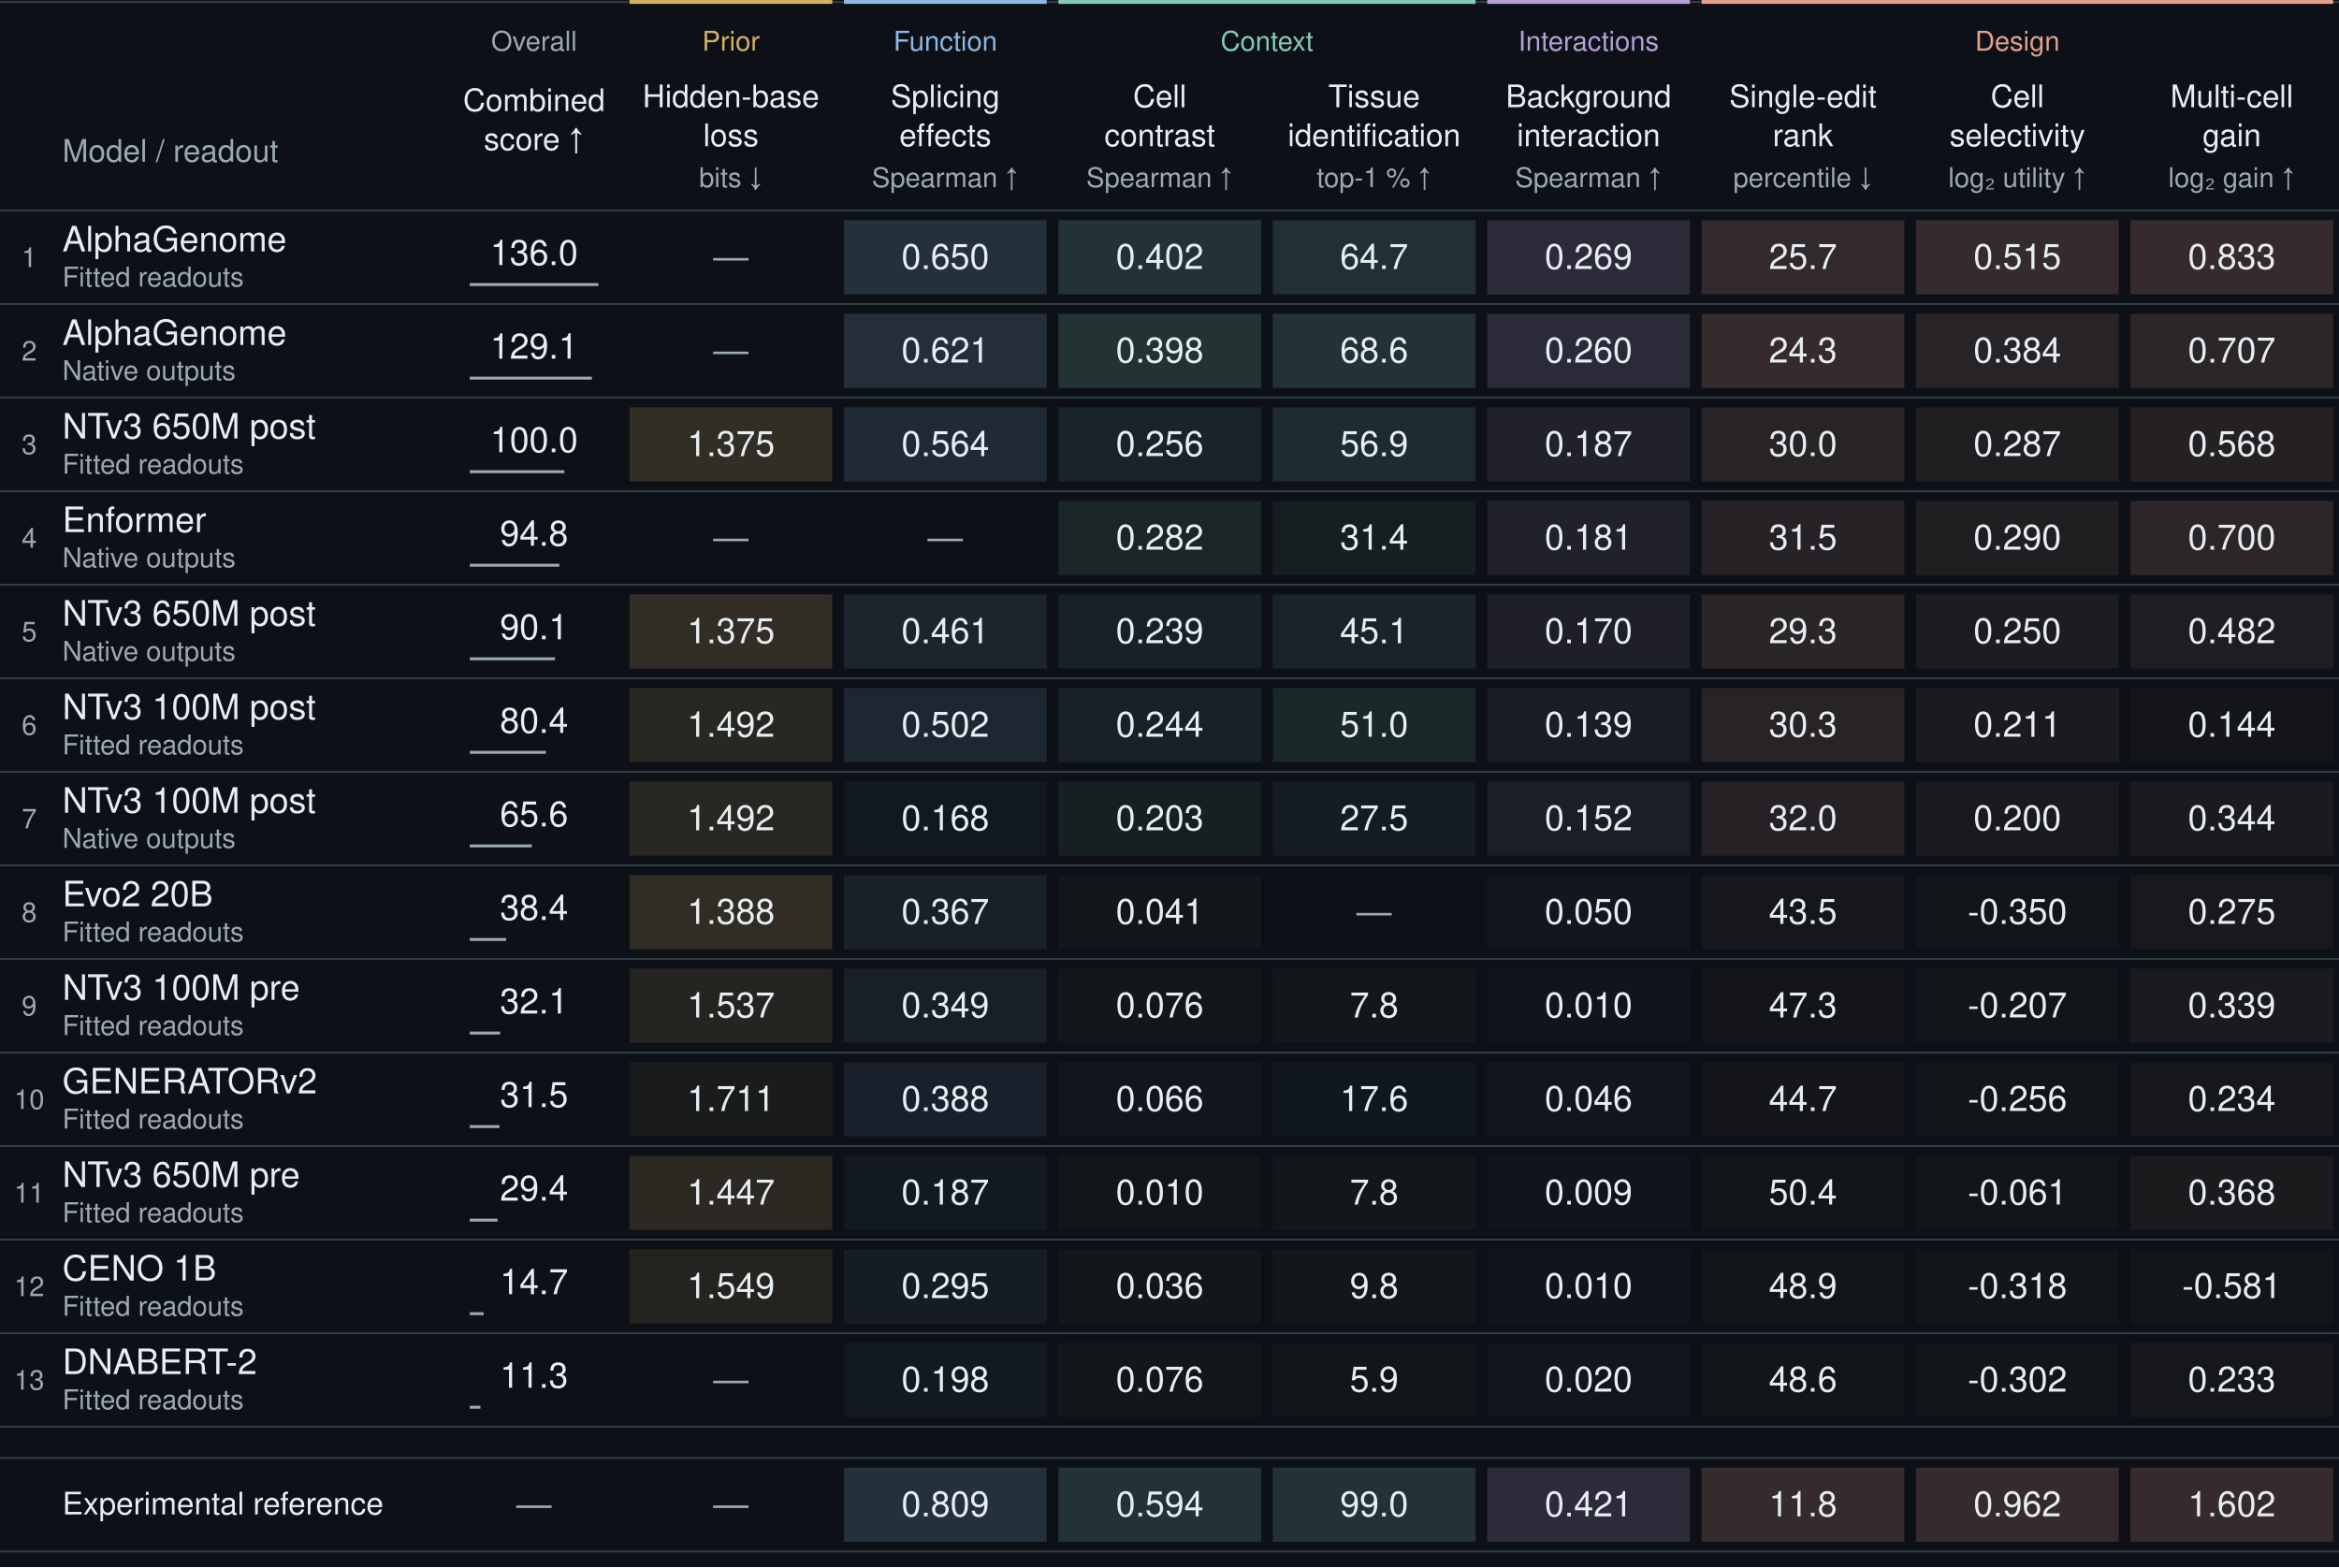
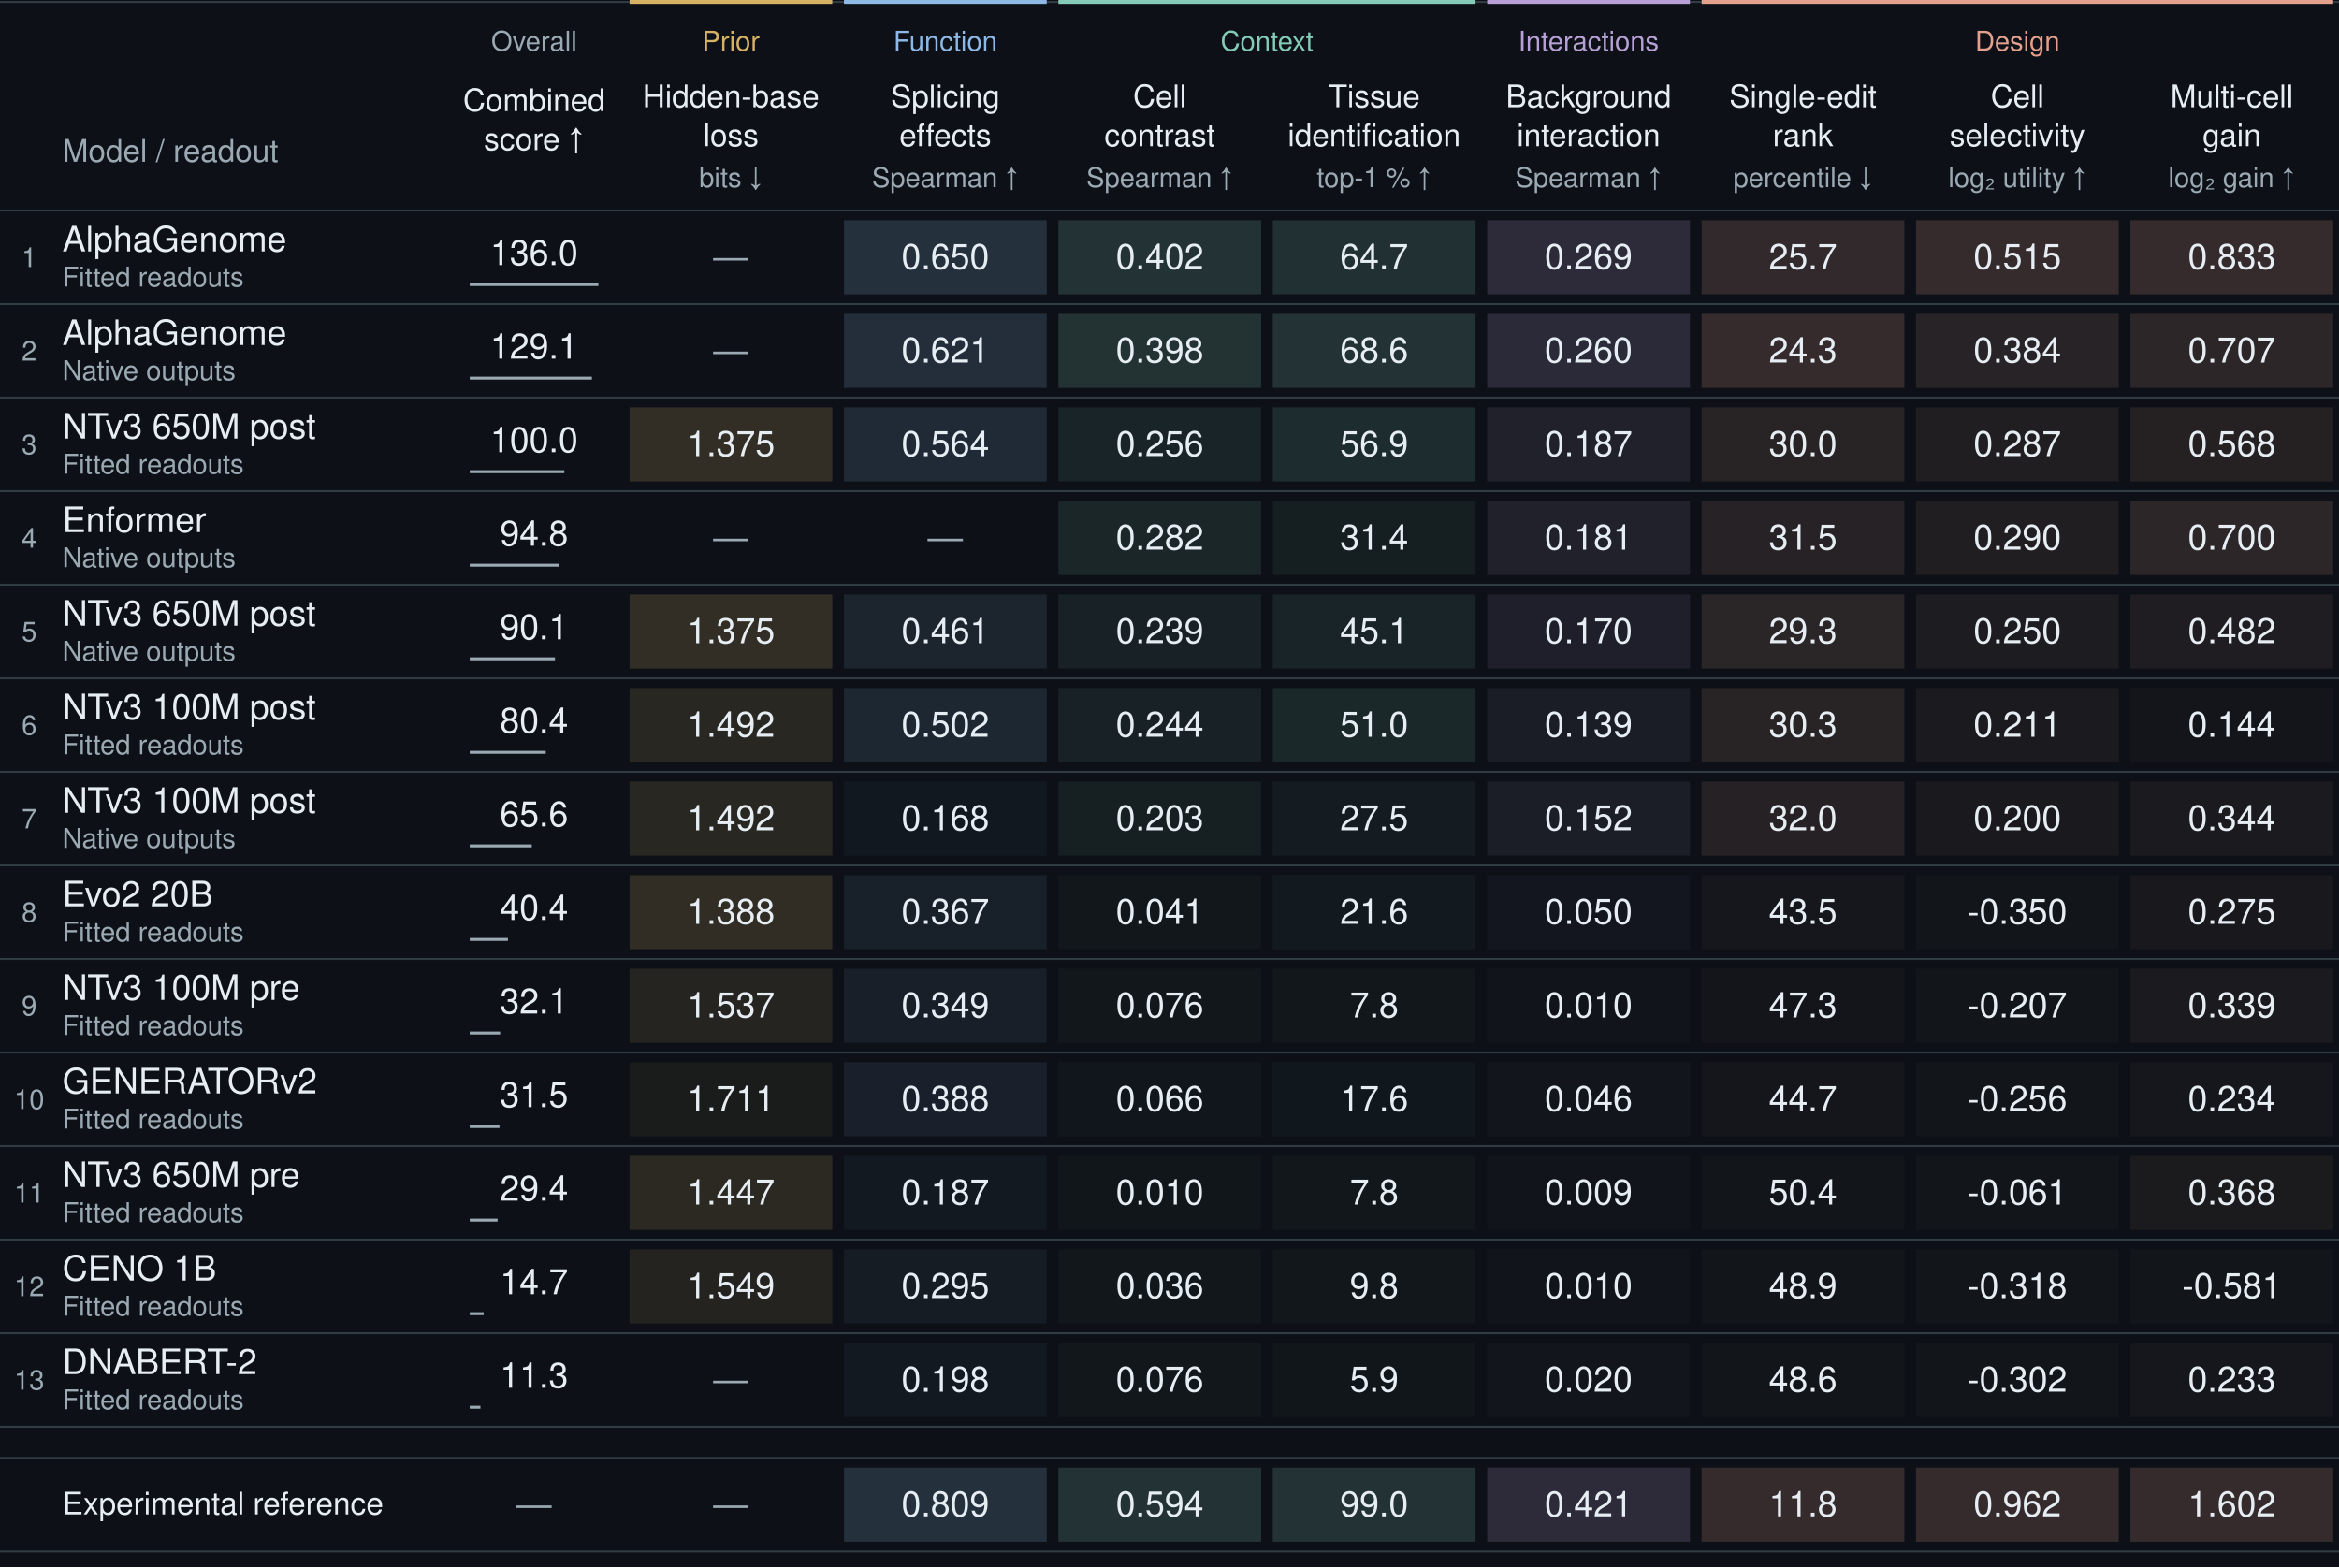
<svg xmlns="http://www.w3.org/2000/svg" width="1200" height="804" viewBox="0 0 1200 804" role="img" aria-labelledby="title desc">
  <style>text{font-family:-apple-system,BlinkMacSystemFont,'Segoe UI',Helvetica,Arial,sans-serif;fill:#e6edf3;font-variant-numeric:tabular-nums}.muted{fill:#9ba9b2}.name{font-size:18px;font-weight:500}.value{font-size:18px}.label{font-size:16px}.small{font-size:14px}</style>
  <rect width="1200" height="804" fill="#0d1117" />
  <path d="M0 1H1200" stroke="#303c42" stroke-width="1" />
  <text x="32" y="83" class="label muted" text-anchor="start">Model / readout</text>
  <text x="274" y="26" class="small muted" text-anchor="middle">Overall</text>
  <text x="274" y="57" class="label" text-anchor="middle">Combined</text>
  <text x="274" y="77" class="label" text-anchor="middle">score ↑</text>
  <path d="M323 1H427" stroke="#d6b063" stroke-width="2" />
  <text x="375" y="26" class="small" text-anchor="middle" style="fill:#d6b063">Prior</text>
  <path d="M433 1H537" stroke="#8eb9e6" stroke-width="2" />
  <text x="485" y="26" class="small" text-anchor="middle" style="fill:#8eb9e6">Function</text>
  <path d="M543 1H757" stroke="#83cbb7" stroke-width="2" />
  <text x="650" y="26" class="small" text-anchor="middle" style="fill:#83cbb7">Context</text>
  <path d="M763 1H867" stroke="#b6a0d5" stroke-width="2" />
  <text x="815" y="26" class="small" text-anchor="middle" style="fill:#b6a0d5">Interactions</text>
  <path d="M873 1H1197" stroke="#e3a08d" stroke-width="2" />
  <text x="1035" y="26" class="small" text-anchor="middle" style="fill:#e3a08d">Design</text>
  <text x="375" y="55" class="label" text-anchor="middle">Hidden-base</text>
  <text x="375" y="75" class="label" text-anchor="middle">loss</text>
  <text x="375" y="96" class="small muted" text-anchor="middle">bits ↓</text>
  <text x="485" y="55" class="label" text-anchor="middle">Splicing</text>
  <text x="485" y="75" class="label" text-anchor="middle">effects</text>
  <text x="485" y="96" class="small muted" text-anchor="middle">Spearman ↑</text>
  <text x="595" y="55" class="label" text-anchor="middle">Cell</text>
  <text x="595" y="75" class="label" text-anchor="middle">contrast</text>
  <text x="595" y="96" class="small muted" text-anchor="middle">Spearman ↑</text>
  <text x="705" y="55" class="label" text-anchor="middle">Tissue</text>
  <text x="705" y="75" class="label" text-anchor="middle">identification</text>
  <text x="705" y="96" class="small muted" text-anchor="middle">top-1 % ↑</text>
  <text x="815" y="55" class="label" text-anchor="middle">Background</text>
  <text x="815" y="75" class="label" text-anchor="middle">interaction</text>
  <text x="815" y="96" class="small muted" text-anchor="middle">Spearman ↑</text>
  <text x="925" y="55" class="label" text-anchor="middle">Single-edit</text>
  <text x="925" y="75" class="label" text-anchor="middle">rank</text>
  <text x="925" y="96" class="small muted" text-anchor="middle">percentile ↓</text>
  <text x="1035" y="55" class="label" text-anchor="middle">Cell</text>
  <text x="1035" y="75" class="label" text-anchor="middle">selectivity</text>
  <text x="1035" y="96" class="small muted" text-anchor="middle">log₂ utility ↑</text>
  <text x="1145" y="55" class="label" text-anchor="middle">Multi-cell</text>
  <text x="1145" y="75" class="label" text-anchor="middle">gain</text>
  <text x="1145" y="96" class="small muted" text-anchor="middle">log₂ gain ↑</text>
  <path d="M0 108H1200" stroke="#303c42" stroke-width="1" />
  <text x="15" y="137" class="small muted" text-anchor="middle">1</text>
  <text x="32" y="129" class="name" text-anchor="start">AlphaGenome</text>
  <text x="32" y="147" class="small muted" text-anchor="start">Fitted readouts</text>
  <text x="274" y="136" class="value" text-anchor="middle">136.0</text>
  <path d="M241 146H307" stroke="#9ba9b2" stroke-width="1.5" />
  <text x="375" y="138" class="value muted" text-anchor="middle">—</text>
  <rect x="433" y="113" width="104" height="38" fill="#8eb9e6" opacity="0.185" />
  <text x="485" y="138" class="value" text-anchor="middle">0.650</text>
  <rect x="543" y="113" width="104" height="38" fill="#83cbb7" opacity="0.185" />
  <text x="595" y="138" class="value" text-anchor="middle">0.402</text>
  <rect x="653" y="113" width="104" height="38" fill="#83cbb7" opacity="0.17" />
  <text x="705" y="138" class="value" text-anchor="middle">64.7</text>
  <rect x="763" y="113" width="104" height="38" fill="#b6a0d5" opacity="0.185" />
  <text x="815" y="138" class="value" text-anchor="middle">0.269</text>
  <rect x="873" y="113" width="104" height="38" fill="#e3a08d" opacity="0.171" />
  <text x="925" y="138" class="value" text-anchor="middle">25.7</text>
  <rect x="983" y="113" width="104" height="38" fill="#e3a08d" opacity="0.185" />
  <text x="1035" y="138" class="value" text-anchor="middle">0.515</text>
  <rect x="1093" y="113" width="104" height="38" fill="#e3a08d" opacity="0.185" />
  <text x="1145" y="138" class="value" text-anchor="middle">0.833</text>
  <path d="M0 156H1200" stroke="#303c42" stroke-width="1" />
  <text x="15" y="185" class="small muted" text-anchor="middle">2</text>
  <text x="32" y="177" class="name" text-anchor="start">AlphaGenome</text>
  <text x="32" y="195" class="small muted" text-anchor="start">Native outputs</text>
  <text x="274" y="184" class="value" text-anchor="middle">129.1</text>
  <path d="M241 194H303.668" stroke="#9ba9b2" stroke-width="1.5" />
  <text x="375" y="186" class="value muted" text-anchor="middle">—</text>
  <rect x="433" y="161" width="104" height="38" fill="#8eb9e6" opacity="0.174" />
  <text x="485" y="186" class="value" text-anchor="middle">0.621</text>
  <rect x="543" y="161" width="104" height="38" fill="#83cbb7" opacity="0.182" />
  <text x="595" y="186" class="value" text-anchor="middle">0.398</text>
  <rect x="653" y="161" width="104" height="38" fill="#83cbb7" opacity="0.185" />
  <text x="705" y="186" class="value" text-anchor="middle">68.6</text>
  <rect x="763" y="161" width="104" height="38" fill="#b6a0d5" opacity="0.176" />
  <text x="815" y="186" class="value" text-anchor="middle">0.260</text>
  <rect x="873" y="161" width="104" height="38" fill="#e3a08d" opacity="0.185" />
  <text x="925" y="186" class="value" text-anchor="middle">24.3</text>
  <rect x="983" y="161" width="104" height="38" fill="#e3a08d" opacity="0.125" />
  <text x="1035" y="186" class="value" text-anchor="middle">0.384</text>
  <rect x="1093" y="161" width="104" height="38" fill="#e3a08d" opacity="0.148" />
  <text x="1145" y="186" class="value" text-anchor="middle">0.707</text>
  <path d="M0 204H1200" stroke="#303c42" stroke-width="1" />
  <text x="15" y="233" class="small muted" text-anchor="middle">3</text>
  <text x="32" y="225" class="name" text-anchor="start">NTv3 650M post</text>
  <text x="32" y="243" class="small muted" text-anchor="start">Fitted readouts</text>
  <text x="274" y="232" class="value" text-anchor="middle">100.0</text>
  <path d="M241 242H289.537" stroke="#9ba9b2" stroke-width="1.5" />
  <rect x="323" y="209" width="104" height="38" fill="#d6b063" opacity="0.185" />
  <text x="375" y="234" class="value" text-anchor="middle">1.375</text>
  <rect x="433" y="209" width="104" height="38" fill="#8eb9e6" opacity="0.152" />
  <text x="485" y="234" class="value" text-anchor="middle">0.564</text>
  <rect x="543" y="209" width="104" height="38" fill="#83cbb7" opacity="0.103" />
  <text x="595" y="234" class="value" text-anchor="middle">0.256</text>
  <rect x="653" y="209" width="104" height="38" fill="#83cbb7" opacity="0.142" />
  <text x="705" y="234" class="value" text-anchor="middle">56.9</text>
  <rect x="763" y="209" width="104" height="38" fill="#b6a0d5" opacity="0.114" />
  <text x="815" y="234" class="value" text-anchor="middle">0.187</text>
  <rect x="873" y="209" width="104" height="38" fill="#e3a08d" opacity="0.132" />
  <text x="925" y="234" class="value" text-anchor="middle">30.0</text>
  <rect x="983" y="209" width="104" height="38" fill="#e3a08d" opacity="0.088" />
  <text x="1035" y="234" class="value" text-anchor="middle">0.287</text>
  <rect x="1093" y="209" width="104" height="38" fill="#e3a08d" opacity="0.112" />
  <text x="1145" y="234" class="value" text-anchor="middle">0.568</text>
  <path d="M0 252H1200" stroke="#303c42" stroke-width="1" />
  <text x="15" y="281" class="small muted" text-anchor="middle">4</text>
  <text x="32" y="273" class="name" text-anchor="start">Enformer</text>
  <text x="32" y="291" class="small muted" text-anchor="start">Native outputs</text>
  <text x="274" y="280" class="value" text-anchor="middle">94.8</text>
  <path d="M241 290H286.99" stroke="#9ba9b2" stroke-width="1.5" />
  <text x="375" y="282" class="value muted" text-anchor="middle">—</text>
  <text x="485" y="282" class="value muted" text-anchor="middle">—</text>
  <rect x="543" y="257" width="104" height="38" fill="#83cbb7" opacity="0.116" />
  <text x="595" y="282" class="value" text-anchor="middle">0.282</text>
  <rect x="653" y="257" width="104" height="38" fill="#83cbb7" opacity="0.068" />
  <text x="705" y="282" class="value" text-anchor="middle">31.4</text>
  <rect x="763" y="257" width="104" height="38" fill="#b6a0d5" opacity="0.11" />
  <text x="815" y="282" class="value" text-anchor="middle">0.181</text>
  <rect x="873" y="257" width="104" height="38" fill="#e3a08d" opacity="0.12" />
  <text x="925" y="282" class="value" text-anchor="middle">31.5</text>
  <rect x="983" y="257" width="104" height="38" fill="#e3a08d" opacity="0.089" />
  <text x="1035" y="282" class="value" text-anchor="middle">0.290</text>
  <rect x="1093" y="257" width="104" height="38" fill="#e3a08d" opacity="0.146" />
  <text x="1145" y="282" class="value" text-anchor="middle">0.700</text>
  <path d="M0 300H1200" stroke="#303c42" stroke-width="1" />
  <text x="15" y="329" class="small muted" text-anchor="middle">5</text>
  <text x="32" y="321" class="name" text-anchor="start">NTv3 650M post</text>
  <text x="32" y="339" class="small muted" text-anchor="start">Native outputs</text>
  <text x="274" y="328" class="value" text-anchor="middle">90.1</text>
  <path d="M241 338H284.723" stroke="#9ba9b2" stroke-width="1.5" />
  <rect x="323" y="305" width="104" height="38" fill="#d6b063" opacity="0.185" />
  <text x="375" y="330" class="value" text-anchor="middle">1.375</text>
  <rect x="433" y="305" width="104" height="38" fill="#8eb9e6" opacity="0.117" />
  <text x="485" y="330" class="value" text-anchor="middle">0.461</text>
  <rect x="543" y="305" width="104" height="38" fill="#83cbb7" opacity="0.095" />
  <text x="595" y="330" class="value" text-anchor="middle">0.239</text>
  <rect x="653" y="305" width="104" height="38" fill="#83cbb7" opacity="0.105" />
  <text x="705" y="330" class="value" text-anchor="middle">45.1</text>
  <rect x="763" y="305" width="104" height="38" fill="#b6a0d5" opacity="0.102" />
  <text x="815" y="330" class="value" text-anchor="middle">0.170</text>
  <rect x="873" y="305" width="104" height="38" fill="#e3a08d" opacity="0.138" />
  <text x="925" y="330" class="value" text-anchor="middle">29.3</text>
  <rect x="983" y="305" width="104" height="38" fill="#e3a08d" opacity="0.075" />
  <text x="1035" y="330" class="value" text-anchor="middle">0.250</text>
  <rect x="1093" y="305" width="104" height="38" fill="#e3a08d" opacity="0.092" />
  <text x="1145" y="330" class="value" text-anchor="middle">0.482</text>
  <path d="M0 348H1200" stroke="#303c42" stroke-width="1" />
  <text x="15" y="377" class="small muted" text-anchor="middle">6</text>
  <text x="32" y="369" class="name" text-anchor="start">NTv3 100M post</text>
  <text x="32" y="387" class="small muted" text-anchor="start">Fitted readouts</text>
  <text x="274" y="376" class="value" text-anchor="middle">80.4</text>
  <path d="M241 386H280.013" stroke="#9ba9b2" stroke-width="1.5" />
  <rect x="323" y="353" width="104" height="38" fill="#d6b063" opacity="0.138" />
  <text x="375" y="378" class="value" text-anchor="middle">1.492</text>
  <rect x="433" y="353" width="104" height="38" fill="#8eb9e6" opacity="0.131" />
  <text x="485" y="378" class="value" text-anchor="middle">0.502</text>
  <rect x="543" y="353" width="104" height="38" fill="#83cbb7" opacity="0.097" />
  <text x="595" y="378" class="value" text-anchor="middle">0.244</text>
  <rect x="653" y="353" width="104" height="38" fill="#83cbb7" opacity="0.123" />
  <text x="705" y="378" class="value" text-anchor="middle">51.0</text>
  <rect x="763" y="353" width="104" height="38" fill="#b6a0d5" opacity="0.081" />
  <text x="815" y="378" class="value" text-anchor="middle">0.139</text>
  <rect x="873" y="353" width="104" height="38" fill="#e3a08d" opacity="0.13" />
  <text x="925" y="378" class="value" text-anchor="middle">30.3</text>
  <rect x="983" y="353" width="104" height="38" fill="#e3a08d" opacity="0.063" />
  <text x="1035" y="378" class="value" text-anchor="middle">0.211</text>
  <rect x="1093" y="353" width="104" height="38" fill="#e3a08d" opacity="0.035" />
  <text x="1145" y="378" class="value" text-anchor="middle">0.144</text>
  <path d="M0 396H1200" stroke="#303c42" stroke-width="1" />
  <text x="15" y="425" class="small muted" text-anchor="middle">7</text>
  <text x="32" y="417" class="name" text-anchor="start">NTv3 100M post</text>
  <text x="32" y="435" class="small muted" text-anchor="start">Native outputs</text>
  <text x="274" y="424" class="value" text-anchor="middle">65.6</text>
  <path d="M241 434H272.826" stroke="#9ba9b2" stroke-width="1.5" />
  <rect x="323" y="401" width="104" height="38" fill="#d6b063" opacity="0.138" />
  <text x="375" y="426" class="value" text-anchor="middle">1.492</text>
  <rect x="433" y="401" width="104" height="38" fill="#8eb9e6" opacity="0.043" />
  <text x="485" y="426" class="value" text-anchor="middle">0.168</text>
  <rect x="543" y="401" width="104" height="38" fill="#83cbb7" opacity="0.079" />
  <text x="595" y="426" class="value" text-anchor="middle">0.203</text>
  <rect x="653" y="401" width="104" height="38" fill="#83cbb7" opacity="0.059" />
  <text x="705" y="426" class="value" text-anchor="middle">27.5</text>
  <rect x="763" y="401" width="104" height="38" fill="#b6a0d5" opacity="0.089" />
  <text x="815" y="426" class="value" text-anchor="middle">0.152</text>
  <rect x="873" y="401" width="104" height="38" fill="#e3a08d" opacity="0.116" />
  <text x="925" y="426" class="value" text-anchor="middle">32.0</text>
  <rect x="983" y="401" width="104" height="38" fill="#e3a08d" opacity="0.06" />
  <text x="1035" y="426" class="value" text-anchor="middle">0.200</text>
  <rect x="1093" y="401" width="104" height="38" fill="#e3a08d" opacity="0.064" />
  <text x="1145" y="426" class="value" text-anchor="middle">0.344</text>
  <path d="M0 444H1200" stroke="#303c42" stroke-width="1" />
  <text x="15" y="473" class="small muted" text-anchor="middle">8</text>
  <text x="32" y="465" class="name" text-anchor="start">Evo2 20B</text>
  <text x="32" y="483" class="small muted" text-anchor="start">Fitted readouts</text>
-   <text x="274" y="472" class="value" text-anchor="middle">38.4</text>
-   <path d="M241 482H259.636" stroke="#9ba9b2" stroke-width="1.5" />
+   <text x="274" y="472" class="value" text-anchor="middle">40.4</text>
+   <path d="M241 482H260.594" stroke="#9ba9b2" stroke-width="1.5" />
  <rect x="323" y="449" width="104" height="38" fill="#d6b063" opacity="0.179" />
  <text x="375" y="474" class="value" text-anchor="middle">1.388</text>
  <rect x="433" y="449" width="104" height="38" fill="#8eb9e6" opacity="0.089" />
  <text x="485" y="474" class="value" text-anchor="middle">0.367</text>
  <rect x="543" y="449" width="104" height="38" fill="#83cbb7" opacity="0.029" />
  <text x="595" y="474" class="value" text-anchor="middle">0.041</text>
-   <text x="705" y="474" class="value muted" text-anchor="middle">—</text>
+   <rect x="653" y="449" width="104" height="38" fill="#83cbb7" opacity="0.048" />
+   <text x="705" y="474" class="value" text-anchor="middle">21.6</text>
  <rect x="763" y="449" width="104" height="38" fill="#b6a0d5" opacity="0.036" />
  <text x="815" y="474" class="value" text-anchor="middle">0.050</text>
  <rect x="873" y="449" width="104" height="38" fill="#e3a08d" opacity="0.043" />
  <text x="925" y="474" class="value" text-anchor="middle">43.5</text>
  <rect x="983" y="449" width="104" height="38" fill="#e3a08d" opacity="0.025" />
  <text x="1035" y="474" class="value" text-anchor="middle">-0.350</text>
  <rect x="1093" y="449" width="104" height="38" fill="#e3a08d" opacity="0.052" />
  <text x="1145" y="474" class="value" text-anchor="middle">0.275</text>
  <path d="M0 492H1200" stroke="#303c42" stroke-width="1" />
  <text x="15" y="521" class="small muted" text-anchor="middle">9</text>
  <text x="32" y="513" class="name" text-anchor="start">NTv3 100M pre</text>
  <text x="32" y="531" class="small muted" text-anchor="start">Fitted readouts</text>
  <text x="274" y="520" class="value" text-anchor="middle">32.1</text>
  <path d="M241 530H256.599" stroke="#9ba9b2" stroke-width="1.5" />
  <rect x="323" y="497" width="104" height="38" fill="#d6b063" opacity="0.122" />
  <text x="375" y="522" class="value" text-anchor="middle">1.537</text>
  <rect x="433" y="497" width="104" height="38" fill="#8eb9e6" opacity="0.084" />
  <text x="485" y="522" class="value" text-anchor="middle">0.349</text>
  <rect x="543" y="497" width="104" height="38" fill="#83cbb7" opacity="0.036" />
  <text x="595" y="522" class="value" text-anchor="middle">0.076</text>
  <rect x="653" y="497" width="104" height="38" fill="#83cbb7" opacity="0.028" />
  <text x="705" y="522" class="value" text-anchor="middle">7.8</text>
  <rect x="763" y="497" width="104" height="38" fill="#b6a0d5" opacity="0.026" />
  <text x="815" y="522" class="value" text-anchor="middle">0.010</text>
  <rect x="873" y="497" width="104" height="38" fill="#e3a08d" opacity="0.029" />
  <text x="925" y="522" class="value" text-anchor="middle">47.3</text>
  <rect x="983" y="497" width="104" height="38" fill="#e3a08d" opacity="0.025" />
  <text x="1035" y="522" class="value" text-anchor="middle">-0.207</text>
  <rect x="1093" y="497" width="104" height="38" fill="#e3a08d" opacity="0.063" />
  <text x="1145" y="522" class="value" text-anchor="middle">0.339</text>
  <path d="M0 540H1200" stroke="#303c42" stroke-width="1" />
  <text x="15" y="569" class="small muted" text-anchor="middle">10</text>
  <text x="32" y="561" class="name" text-anchor="start">GENERATORv2</text>
  <text x="32" y="579" class="small muted" text-anchor="start">Fitted readouts</text>
  <text x="274" y="568" class="value" text-anchor="middle">31.5</text>
  <path d="M241 578H256.266" stroke="#9ba9b2" stroke-width="1.5" />
  <rect x="323" y="545" width="104" height="38" fill="#d6b063" opacity="0.068" />
  <text x="375" y="570" class="value" text-anchor="middle">1.711</text>
  <rect x="433" y="545" width="104" height="38" fill="#8eb9e6" opacity="0.095" />
  <text x="485" y="570" class="value" text-anchor="middle">0.388</text>
  <rect x="543" y="545" width="104" height="38" fill="#83cbb7" opacity="0.034" />
  <text x="595" y="570" class="value" text-anchor="middle">0.066</text>
  <rect x="653" y="545" width="104" height="38" fill="#83cbb7" opacity="0.041" />
  <text x="705" y="570" class="value" text-anchor="middle">17.6</text>
  <rect x="763" y="545" width="104" height="38" fill="#b6a0d5" opacity="0.035" />
  <text x="815" y="570" class="value" text-anchor="middle">0.046</text>
  <rect x="873" y="545" width="104" height="38" fill="#e3a08d" opacity="0.038" />
  <text x="925" y="570" class="value" text-anchor="middle">44.7</text>
  <rect x="983" y="545" width="104" height="38" fill="#e3a08d" opacity="0.025" />
  <text x="1035" y="570" class="value" text-anchor="middle">-0.256</text>
  <rect x="1093" y="545" width="104" height="38" fill="#e3a08d" opacity="0.046" />
  <text x="1145" y="570" class="value" text-anchor="middle">0.234</text>
  <path d="M0 588H1200" stroke="#303c42" stroke-width="1" />
  <text x="15" y="617" class="small muted" text-anchor="middle">11</text>
  <text x="32" y="609" class="name" text-anchor="start">NTv3 650M pre</text>
  <text x="32" y="627" class="small muted" text-anchor="start">Fitted readouts</text>
  <text x="274" y="616" class="value" text-anchor="middle">29.4</text>
  <path d="M241 626H255.276" stroke="#9ba9b2" stroke-width="1.5" />
  <rect x="323" y="593" width="104" height="38" fill="#d6b063" opacity="0.155" />
  <text x="375" y="618" class="value" text-anchor="middle">1.447</text>
  <rect x="433" y="593" width="104" height="38" fill="#8eb9e6" opacity="0.047" />
  <text x="485" y="618" class="value" text-anchor="middle">0.187</text>
  <rect x="543" y="593" width="104" height="38" fill="#83cbb7" opacity="0.025" />
  <text x="595" y="618" class="value" text-anchor="middle">0.010</text>
  <rect x="653" y="593" width="104" height="38" fill="#83cbb7" opacity="0.028" />
  <text x="705" y="618" class="value" text-anchor="middle">7.8</text>
  <rect x="763" y="593" width="104" height="38" fill="#b6a0d5" opacity="0.026" />
  <text x="815" y="618" class="value" text-anchor="middle">0.009</text>
  <rect x="873" y="593" width="104" height="38" fill="#e3a08d" opacity="0.025" />
  <text x="925" y="618" class="value" text-anchor="middle">50.4</text>
  <rect x="983" y="593" width="104" height="38" fill="#e3a08d" opacity="0.025" />
  <text x="1035" y="618" class="value" text-anchor="middle">-0.061</text>
  <rect x="1093" y="593" width="104" height="38" fill="#e3a08d" opacity="0.068" />
  <text x="1145" y="618" class="value" text-anchor="middle">0.368</text>
  <path d="M0 636H1200" stroke="#303c42" stroke-width="1" />
  <text x="15" y="665" class="small muted" text-anchor="middle">12</text>
  <text x="32" y="657" class="name" text-anchor="start">CENO 1B</text>
  <text x="32" y="675" class="small muted" text-anchor="start">Fitted readouts</text>
  <text x="274" y="664" class="value" text-anchor="middle">14.7</text>
  <path d="M241 674H248.142" stroke="#9ba9b2" stroke-width="1.5" />
  <rect x="323" y="641" width="104" height="38" fill="#d6b063" opacity="0.117" />
  <text x="375" y="666" class="value" text-anchor="middle">1.549</text>
  <rect x="433" y="641" width="104" height="38" fill="#8eb9e6" opacity="0.07" />
  <text x="485" y="666" class="value" text-anchor="middle">0.295</text>
  <rect x="543" y="641" width="104" height="38" fill="#83cbb7" opacity="0.028" />
  <text x="595" y="666" class="value" text-anchor="middle">0.036</text>
  <rect x="653" y="641" width="104" height="38" fill="#83cbb7" opacity="0.03" />
  <text x="705" y="666" class="value" text-anchor="middle">9.8</text>
  <rect x="763" y="641" width="104" height="38" fill="#b6a0d5" opacity="0.026" />
  <text x="815" y="666" class="value" text-anchor="middle">0.010</text>
  <rect x="873" y="641" width="104" height="38" fill="#e3a08d" opacity="0.026" />
  <text x="925" y="666" class="value" text-anchor="middle">48.9</text>
  <rect x="983" y="641" width="104" height="38" fill="#e3a08d" opacity="0.025" />
  <text x="1035" y="666" class="value" text-anchor="middle">-0.318</text>
  <rect x="1093" y="641" width="104" height="38" fill="#e3a08d" opacity="0.025" />
  <text x="1145" y="666" class="value" text-anchor="middle">-0.581</text>
  <path d="M0 684H1200" stroke="#303c42" stroke-width="1" />
  <text x="15" y="713" class="small muted" text-anchor="middle">13</text>
  <text x="32" y="705" class="name" text-anchor="start">DNABERT-2</text>
  <text x="32" y="723" class="small muted" text-anchor="start">Fitted readouts</text>
  <text x="274" y="712" class="value" text-anchor="middle">11.3</text>
  <path d="M241 722H246.48" stroke="#9ba9b2" stroke-width="1.5" />
  <text x="375" y="714" class="value muted" text-anchor="middle">—</text>
  <rect x="433" y="689" width="104" height="38" fill="#8eb9e6" opacity="0.049" />
  <text x="485" y="714" class="value" text-anchor="middle">0.198</text>
  <rect x="543" y="689" width="104" height="38" fill="#83cbb7" opacity="0.036" />
  <text x="595" y="714" class="value" text-anchor="middle">0.076</text>
  <rect x="653" y="689" width="104" height="38" fill="#83cbb7" opacity="0.027" />
  <text x="705" y="714" class="value" text-anchor="middle">5.9</text>
  <rect x="763" y="689" width="104" height="38" fill="#b6a0d5" opacity="0.028" />
  <text x="815" y="714" class="value" text-anchor="middle">0.020</text>
  <rect x="873" y="689" width="104" height="38" fill="#e3a08d" opacity="0.026" />
  <text x="925" y="714" class="value" text-anchor="middle">48.6</text>
  <rect x="983" y="689" width="104" height="38" fill="#e3a08d" opacity="0.025" />
  <text x="1035" y="714" class="value" text-anchor="middle">-0.302</text>
  <rect x="1093" y="689" width="104" height="38" fill="#e3a08d" opacity="0.046" />
  <text x="1145" y="714" class="value" text-anchor="middle">0.233</text>
  <path d="M0 732H1200" stroke="#303c42" stroke-width="1" />
  <path d="M0 748H1200" stroke="#303c42" stroke-width="1" />
  <text x="32" y="777" class="label" text-anchor="start">Experimental reference</text>
  <text x="274" y="778" class="value muted" text-anchor="middle">—</text>
  <text x="375" y="778" class="value muted" text-anchor="middle">—</text>
  <rect x="433" y="753" width="104" height="38" fill="#8eb9e6" opacity="0.185" />
  <text x="485" y="778" class="value" text-anchor="middle">0.809</text>
  <rect x="543" y="753" width="104" height="38" fill="#83cbb7" opacity="0.185" />
  <text x="595" y="778" class="value" text-anchor="middle">0.594</text>
  <rect x="653" y="753" width="104" height="38" fill="#83cbb7" opacity="0.185" />
  <text x="705" y="778" class="value" text-anchor="middle">99.0</text>
  <rect x="763" y="753" width="104" height="38" fill="#b6a0d5" opacity="0.185" />
  <text x="815" y="778" class="value" text-anchor="middle">0.421</text>
  <rect x="873" y="753" width="104" height="38" fill="#e3a08d" opacity="0.185" />
  <text x="925" y="778" class="value" text-anchor="middle">11.8</text>
  <rect x="983" y="753" width="104" height="38" fill="#e3a08d" opacity="0.185" />
  <text x="1035" y="778" class="value" text-anchor="middle">0.962</text>
  <rect x="1093" y="753" width="104" height="38" fill="#e3a08d" opacity="0.185" />
  <text x="1145" y="778" class="value" text-anchor="middle">1.602</text>
  <path d="M0 796H1200" stroke="#303c42" stroke-width="1" />
</svg>
